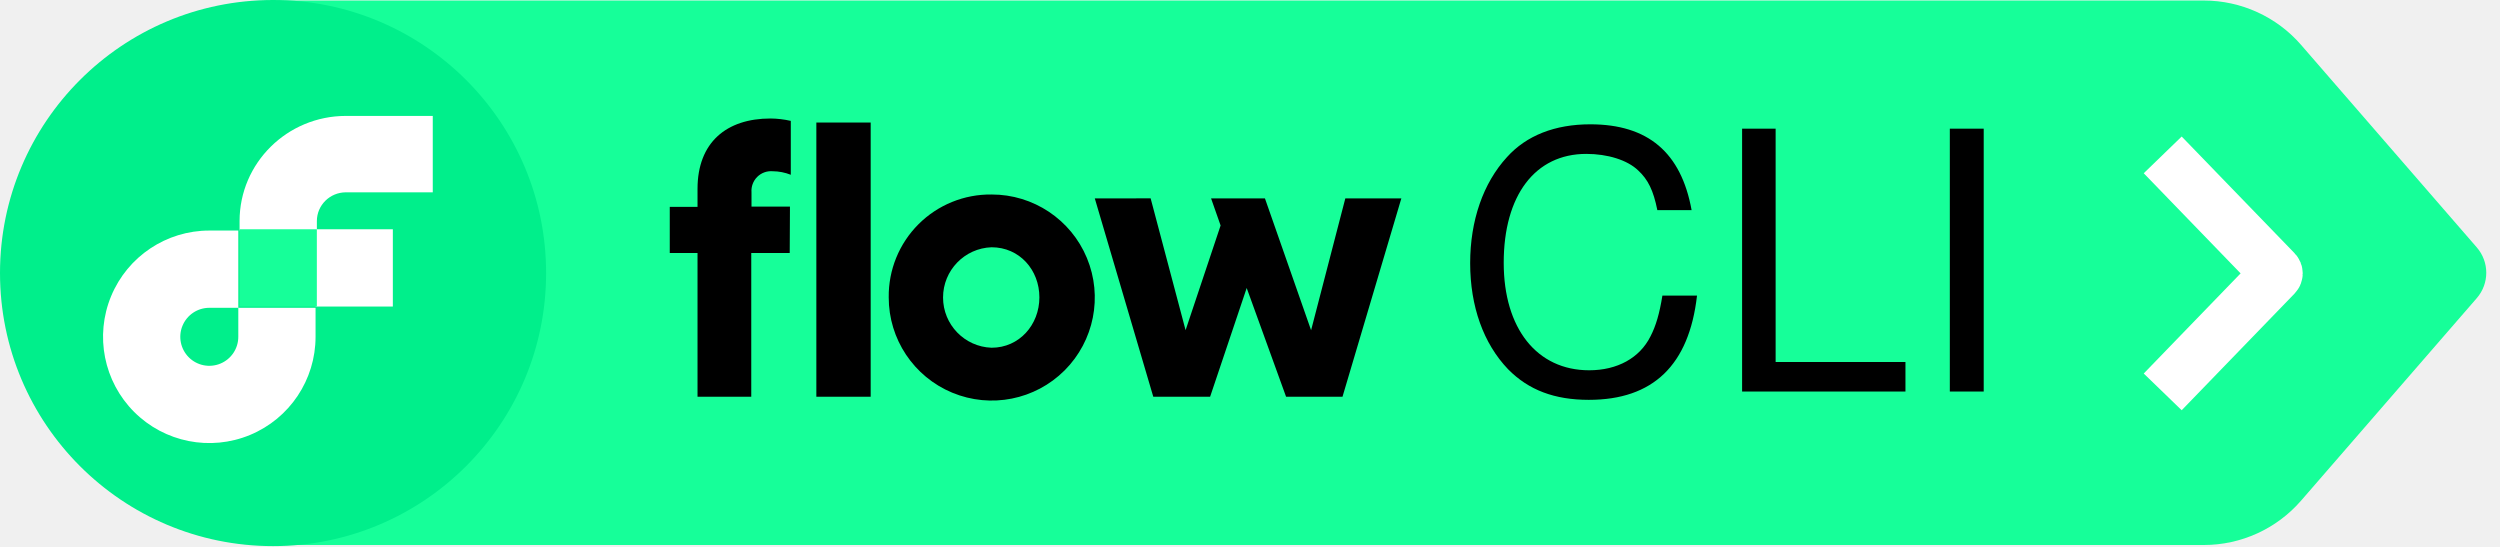
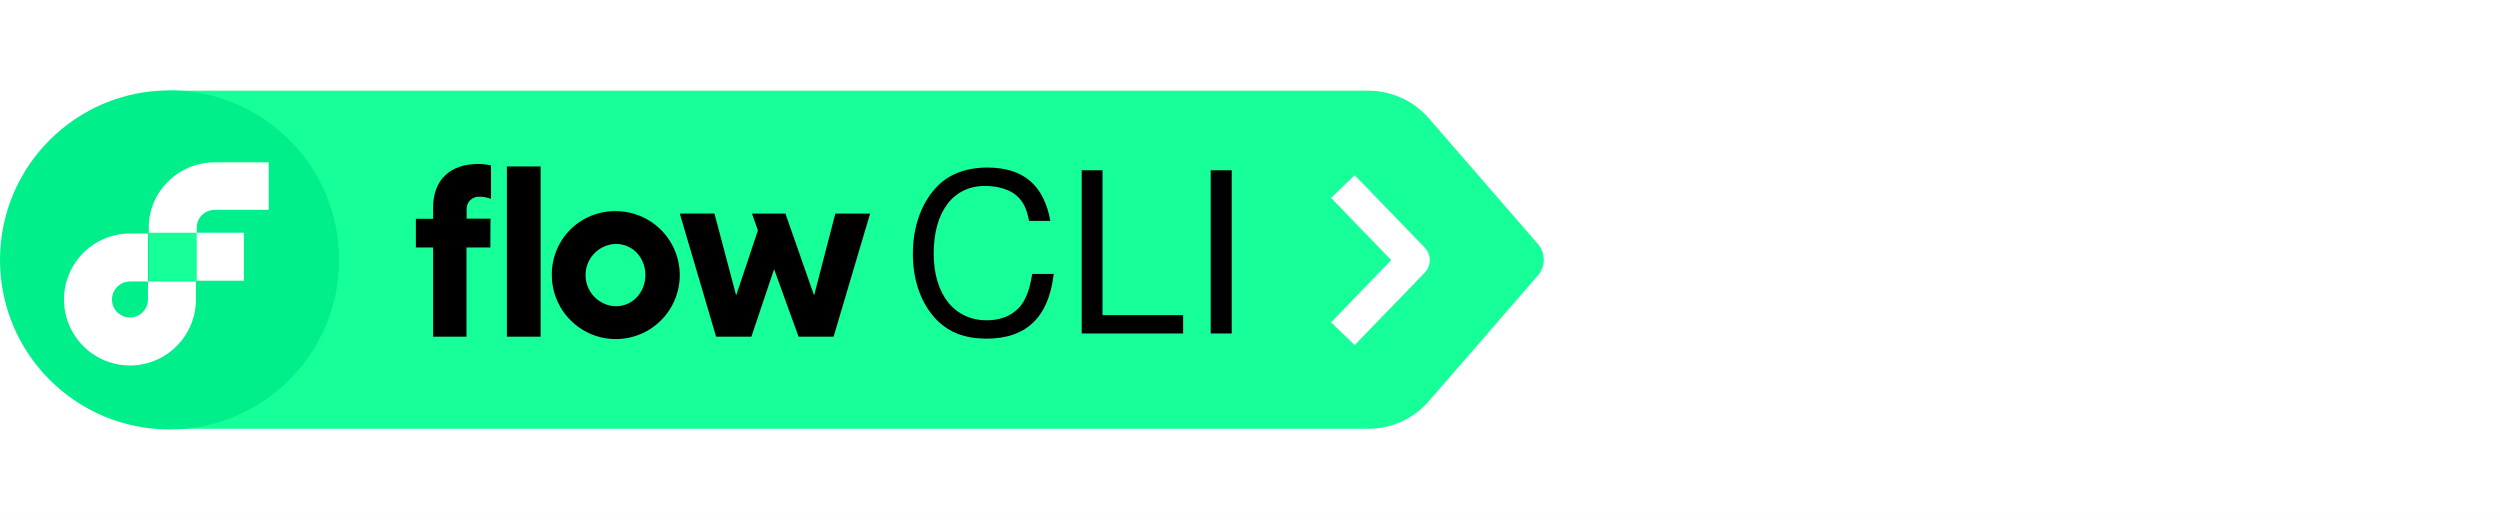
- <svg xmlns="http://www.w3.org/2000/svg" width="1941px" height="424px" viewBox="0 0 1941 424" version="1.1">
+ <svg xmlns="http://www.w3.org/2000/svg" width="3126px" height="650px" viewBox="0 0 3126 650" version="1.1">
  <g id="Page-1" stroke="none" stroke-width="1" fill="none" fill-rule="evenodd">
-     <g id="Group-2">
-       <path d="M211.692,0.411 L1711.04,0.411 C1740.023,0.411 1767.58,12.985 1786.573,34.877 L1922.999,192.116 C1932.786,203.396 1932.786,220.157 1922.999,231.437 L1786.573,388.677 C1767.58,410.568 1740.023,423.142 1711.04,423.142 L211.692,423.142 L211.692,423.142 L211.692,0.411 Z" id="Path" fill="#16FF99" />
-       <text id="CLI" font-family="Helvetica-Light, Helvetica" font-size="280" font-weight="300" fill="#000000">
-         <tspan x="1128" y="304">CLI</tspan>
-       </text>
-       <path d="M1679.127,120.254 L1766.782,210.864 C1767.532,211.639 1767.532,212.869 1766.782,213.645 L1679.127,304.254 L1679.127,304.254" id="Path-2" stroke="#FFFFFF" stroke-width="41" />
-       <path d="M613.136,196.444 L583.281,196.444 L583.281,308 L541.557,308 L541.557,196.444 L520,196.444 L520,160.607 L541.557,160.607 L541.557,146.662 C541.557,110.546 564.042,92 598.255,92 C603.545,92.05 608.814,92.674 613.971,93.859 L613.971,135.693 C609.454,133.902 604.643,132.971 599.785,132.95 C595.362,132.612 591.012,134.227 587.876,137.372 C584.739,140.516 583.129,144.877 583.466,149.312 L583.466,160.421 L613.322,160.421 L613.136,196.444 Z M676,308 L633.813,308 L633.813,95.114 L676,95.114 L676,308 Z" id="Shape" fill="#000000" fill-rule="nonzero" />
-       <path d="M769.863,151.006 C802.243,150.95 831.464,170.42 843.882,200.325 C856.299,230.23 849.464,264.671 826.567,287.567 C803.671,310.464 769.23,317.299 739.325,304.882 C709.42,292.464 689.95,263.243 690.006,230.863 C689.742,209.604 698.07,189.138 713.104,174.104 C728.138,159.07 748.604,150.742 769.863,151.006 L769.863,151.006 Z M769.863,269.979 C791.439,269.979 806.984,252.115 806.984,230.863 C806.984,209.611 791.579,191.978 769.863,191.978 C748.847,192.703 732.185,209.95 732.185,230.979 C732.185,252.007 748.847,269.254 769.863,269.979 L769.863,269.979 Z" id="Shape" fill="#000000" fill-rule="nonzero" />
-       <polygon id="Path" fill="#000000" fill-rule="nonzero" points="893.353 154 920.489 256.356 947.672 175.076 940.284 154.047 982.103 154.047 1017.929 256.403 1044.508 154.047 1088 154.047 1042.324 308 998.506 308 967.931 223.602 939.54 308 895.398 308 850 154.047" />
-       <g id="Group" fill-rule="nonzero">
-         <circle id="Oval" fill="#00EF8B" cx="212" cy="212" r="212" />
-         <rect id="Rectangle" fill="#FFFFFF" x="245" y="178" width="60" height="60" />
-         <path d="M185.016,261.456 C185.033,270.571 179.554,278.796 171.137,282.292 C162.72,285.788 153.025,283.864 146.581,277.419 C140.136,270.975 138.212,261.28 141.708,252.863 C145.204,244.446 153.429,238.967 162.544,238.984 L185.016,238.984 L185.016,179 L162.544,179 C129.168,178.983 99.071,199.077 86.29,229.908 C73.51,260.74 80.566,296.234 104.166,319.834 C127.766,343.434 163.26,350.49 194.092,337.71 C224.923,324.929 245.017,294.832 245,261.456 L245,238.984 L185.016,238.984 L185.016,261.456 Z" id="Path" fill="#FFFFFF" />
-         <path d="M268.502,149.319 L336,149.319 L336,90 L268.502,90 C222.957,90.046 186.047,126.553 186,171.601 L186,179 L246.017,179 L246.017,171.601 C246.04,159.321 256.087,149.366 268.502,149.319 Z" id="Path" fill="#FFFFFF" />
-         <polygon id="Path" fill="#16FF99" points="186 238 246 238 246 238 246 178 246 178 186 178" />
+     <g id="Group-3">
+       <rect id="Rectangle" fill="#FFFFFF" x="0" y="0" width="3126" height="650" />
+       <g id="Group-2" transform="translate(0, 113)">
+         <path d="M211.692,0.411 L1711.04,0.411 C1740.023,0.411 1767.58,12.985 1786.573,34.877 L1922.999,192.116 C1932.786,203.396 1932.786,220.157 1922.999,231.437 L1786.573,388.677 C1767.58,410.568 1740.023,423.142 1711.04,423.142 L211.692,423.142 L211.692,423.142 L211.692,0.411 Z" id="Path" fill="#16FF99" />
+         <text id="CLI" font-family="Helvetica-Light, Helvetica" font-size="280" font-weight="300" fill="#000000">
+           <tspan x="1128" y="304">CLI</tspan>
+         </text>
+         <path d="M1679.127,120.254 L1766.782,210.864 C1767.532,211.639 1767.532,212.869 1766.782,213.645 L1679.127,304.254 L1679.127,304.254" id="Path-2" stroke="#FFFFFF" stroke-width="41" />
+         <path d="M613.136,196.444 L583.281,196.444 L583.281,308 L541.557,308 L541.557,196.444 L520,196.444 L520,160.607 L541.557,160.607 L541.557,146.662 C541.557,110.546 564.042,92 598.255,92 C603.545,92.05 608.814,92.674 613.971,93.859 L613.971,135.693 C609.454,133.902 604.643,132.971 599.785,132.95 C595.362,132.612 591.012,134.227 587.876,137.372 C584.739,140.516 583.129,144.877 583.466,149.312 L583.466,160.421 L613.322,160.421 L613.136,196.444 Z M676,308 L633.813,308 L633.813,95.114 L676,95.114 L676,308 Z" id="Shape" fill="#000000" fill-rule="nonzero" />
+         <path d="M769.863,151.006 C802.243,150.95 831.464,170.42 843.882,200.325 C856.299,230.23 849.464,264.671 826.567,287.567 C803.671,310.464 769.23,317.299 739.325,304.882 C709.42,292.464 689.95,263.243 690.006,230.863 C689.742,209.604 698.07,189.138 713.104,174.104 C728.138,159.07 748.604,150.742 769.863,151.006 L769.863,151.006 Z M769.863,269.979 C791.439,269.979 806.984,252.115 806.984,230.863 C806.984,209.611 791.579,191.978 769.863,191.978 C748.847,192.703 732.185,209.95 732.185,230.979 C732.185,252.007 748.847,269.254 769.863,269.979 L769.863,269.979 Z" id="Shape" fill="#000000" fill-rule="nonzero" />
+         <polygon id="Path" fill="#000000" fill-rule="nonzero" points="893.353 154 920.489 256.356 947.672 175.076 940.284 154.047 982.103 154.047 1017.929 256.403 1044.508 154.047 1088 154.047 1042.324 308 998.506 308 967.931 223.602 939.54 308 895.398 308 850 154.047" />
+         <g id="Group" fill-rule="nonzero">
+           <circle id="Oval" fill="#00EF8B" cx="212" cy="212" r="212" />
+           <rect id="Rectangle" fill="#FFFFFF" x="245" y="178" width="60" height="60" />
+           <path d="M185.016,261.456 C185.033,270.571 179.554,278.796 171.137,282.292 C162.72,285.788 153.025,283.864 146.581,277.419 C140.136,270.975 138.212,261.28 141.708,252.863 C145.204,244.446 153.429,238.967 162.544,238.984 L185.016,238.984 L185.016,179 L162.544,179 C129.168,178.983 99.071,199.077 86.29,229.908 C73.51,260.74 80.566,296.234 104.166,319.834 C127.766,343.434 163.26,350.49 194.092,337.71 C224.923,324.929 245.017,294.832 245,261.456 L245,238.984 L185.016,238.984 L185.016,261.456 Z" id="Path" fill="#FFFFFF" />
+           <path d="M268.502,149.319 L336,149.319 L336,90 L268.502,90 C222.957,90.046 186.047,126.553 186,171.601 L186,179 L246.017,179 L246.017,171.601 C246.04,159.321 256.087,149.366 268.502,149.319 Z" id="Path" fill="#FFFFFF" />
+           <polygon id="Path" fill="#16FF99" points="186 238 246 238 246 238 246 178 246 178 186 178" />
+         </g>
      </g>
    </g>
  </g>
</svg>
